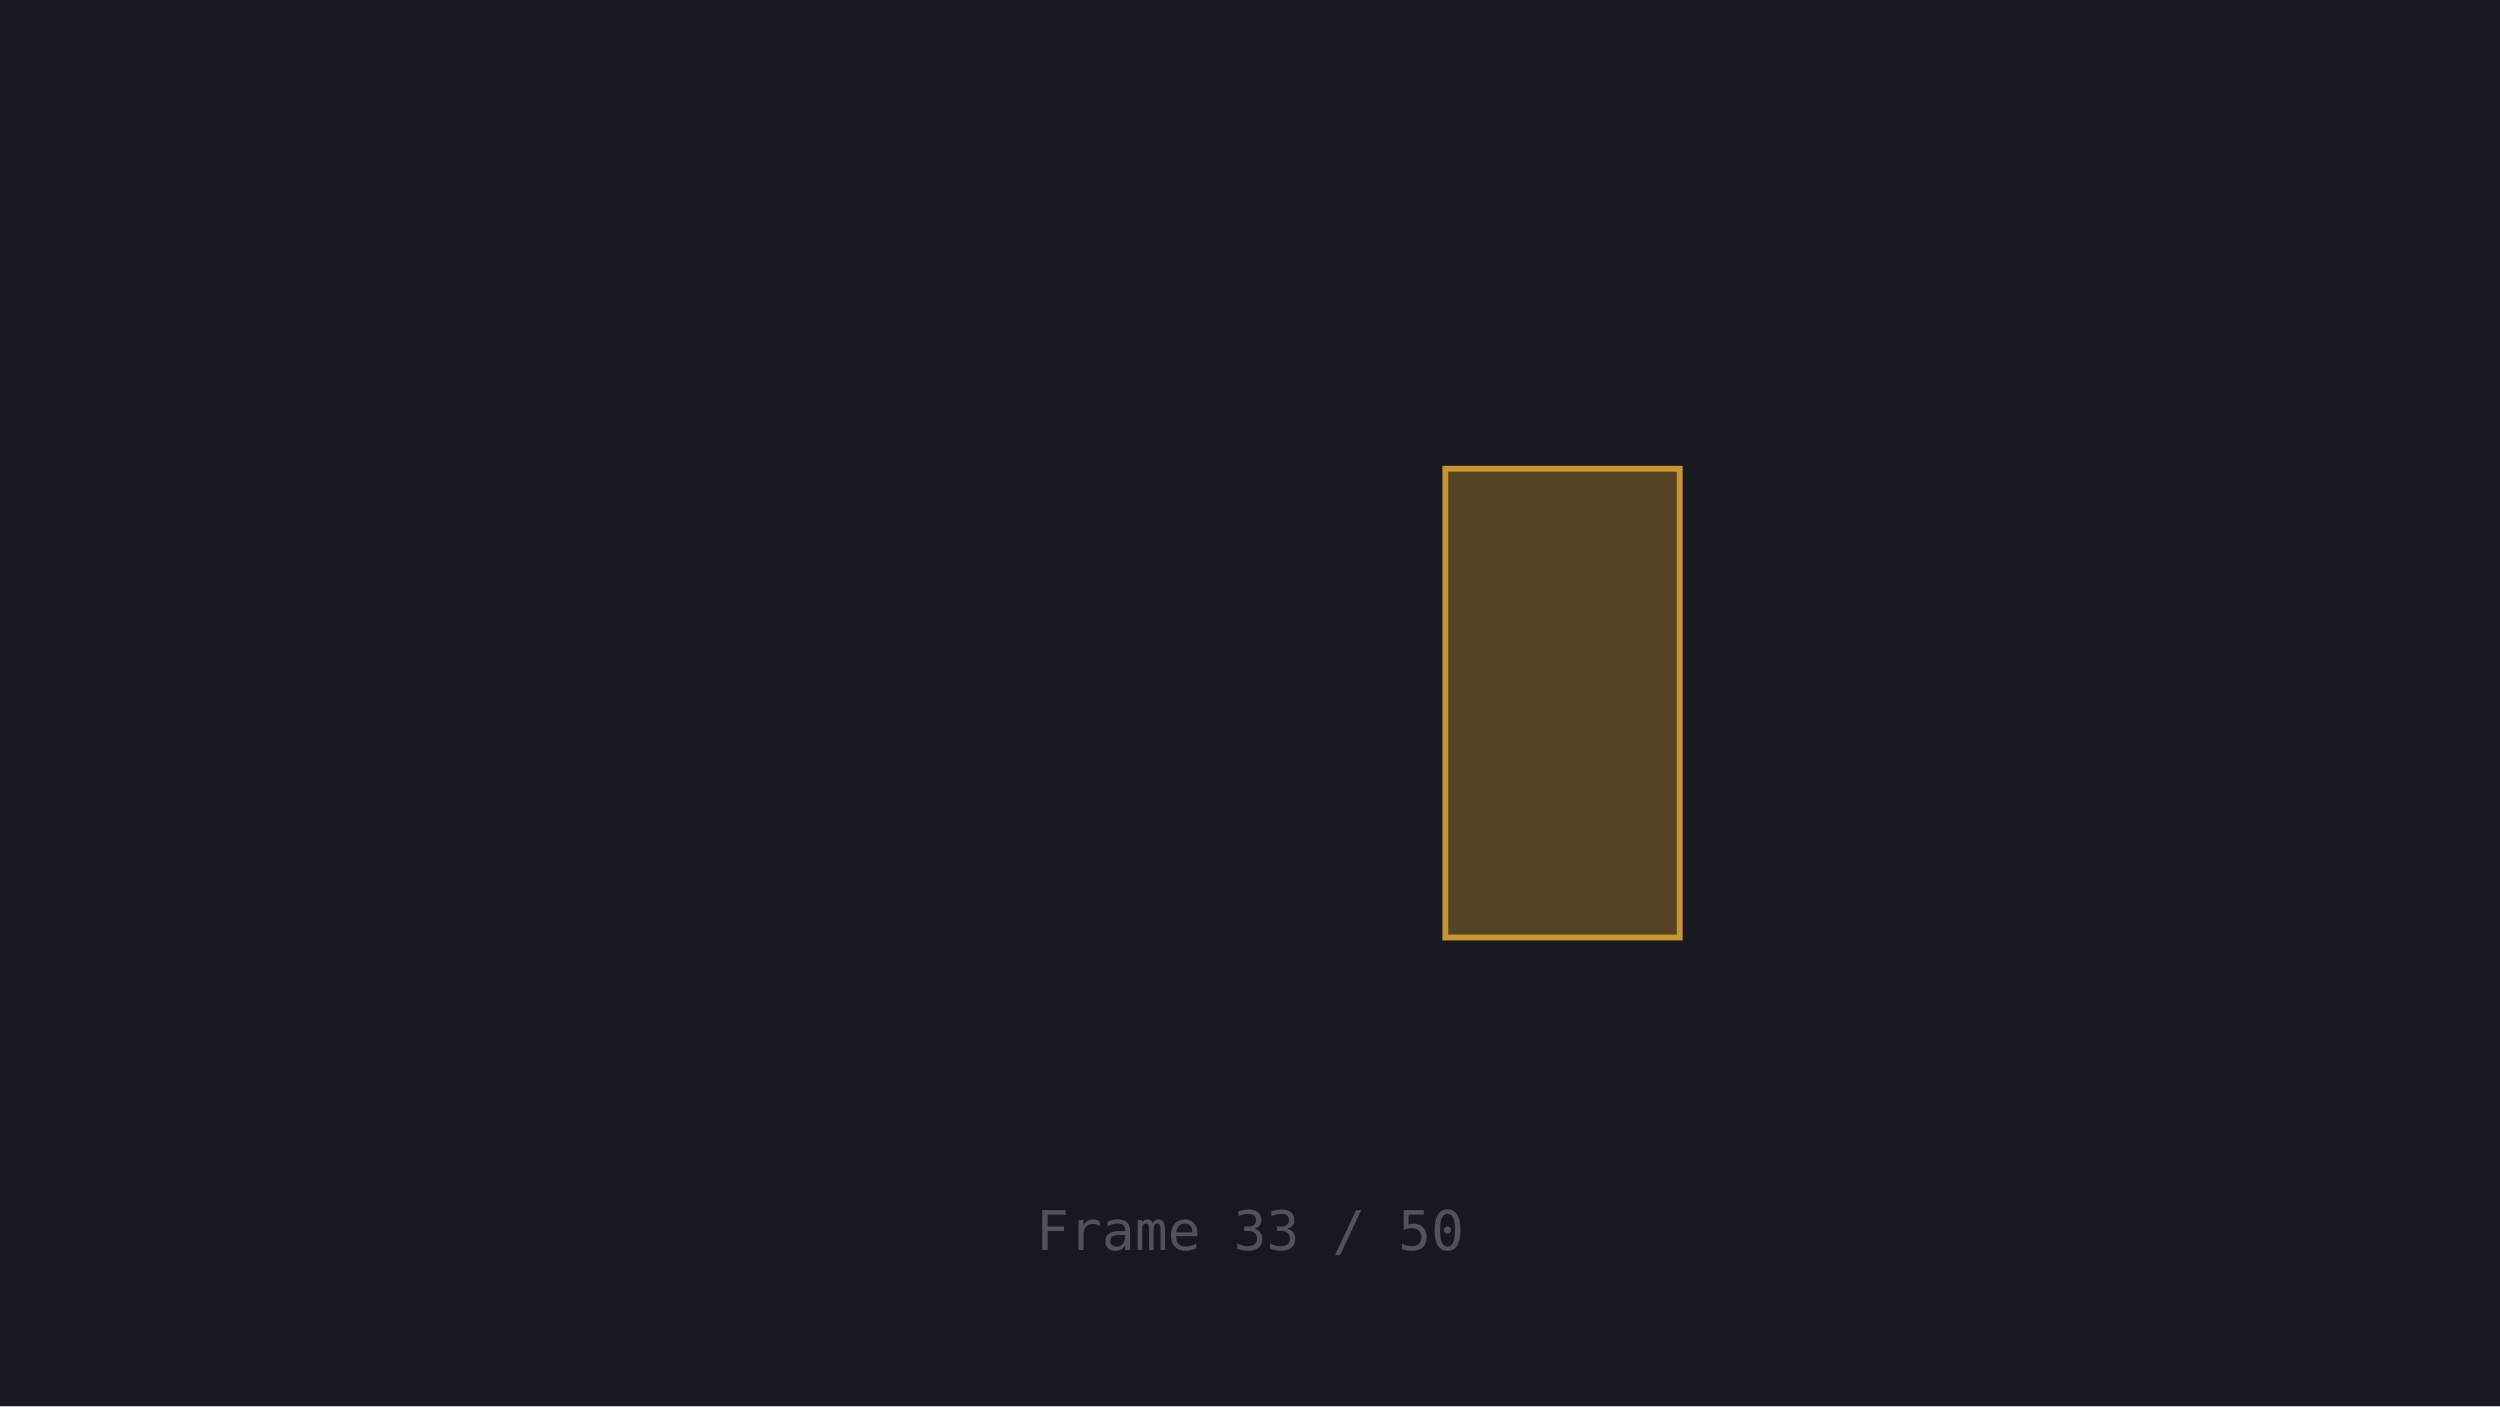
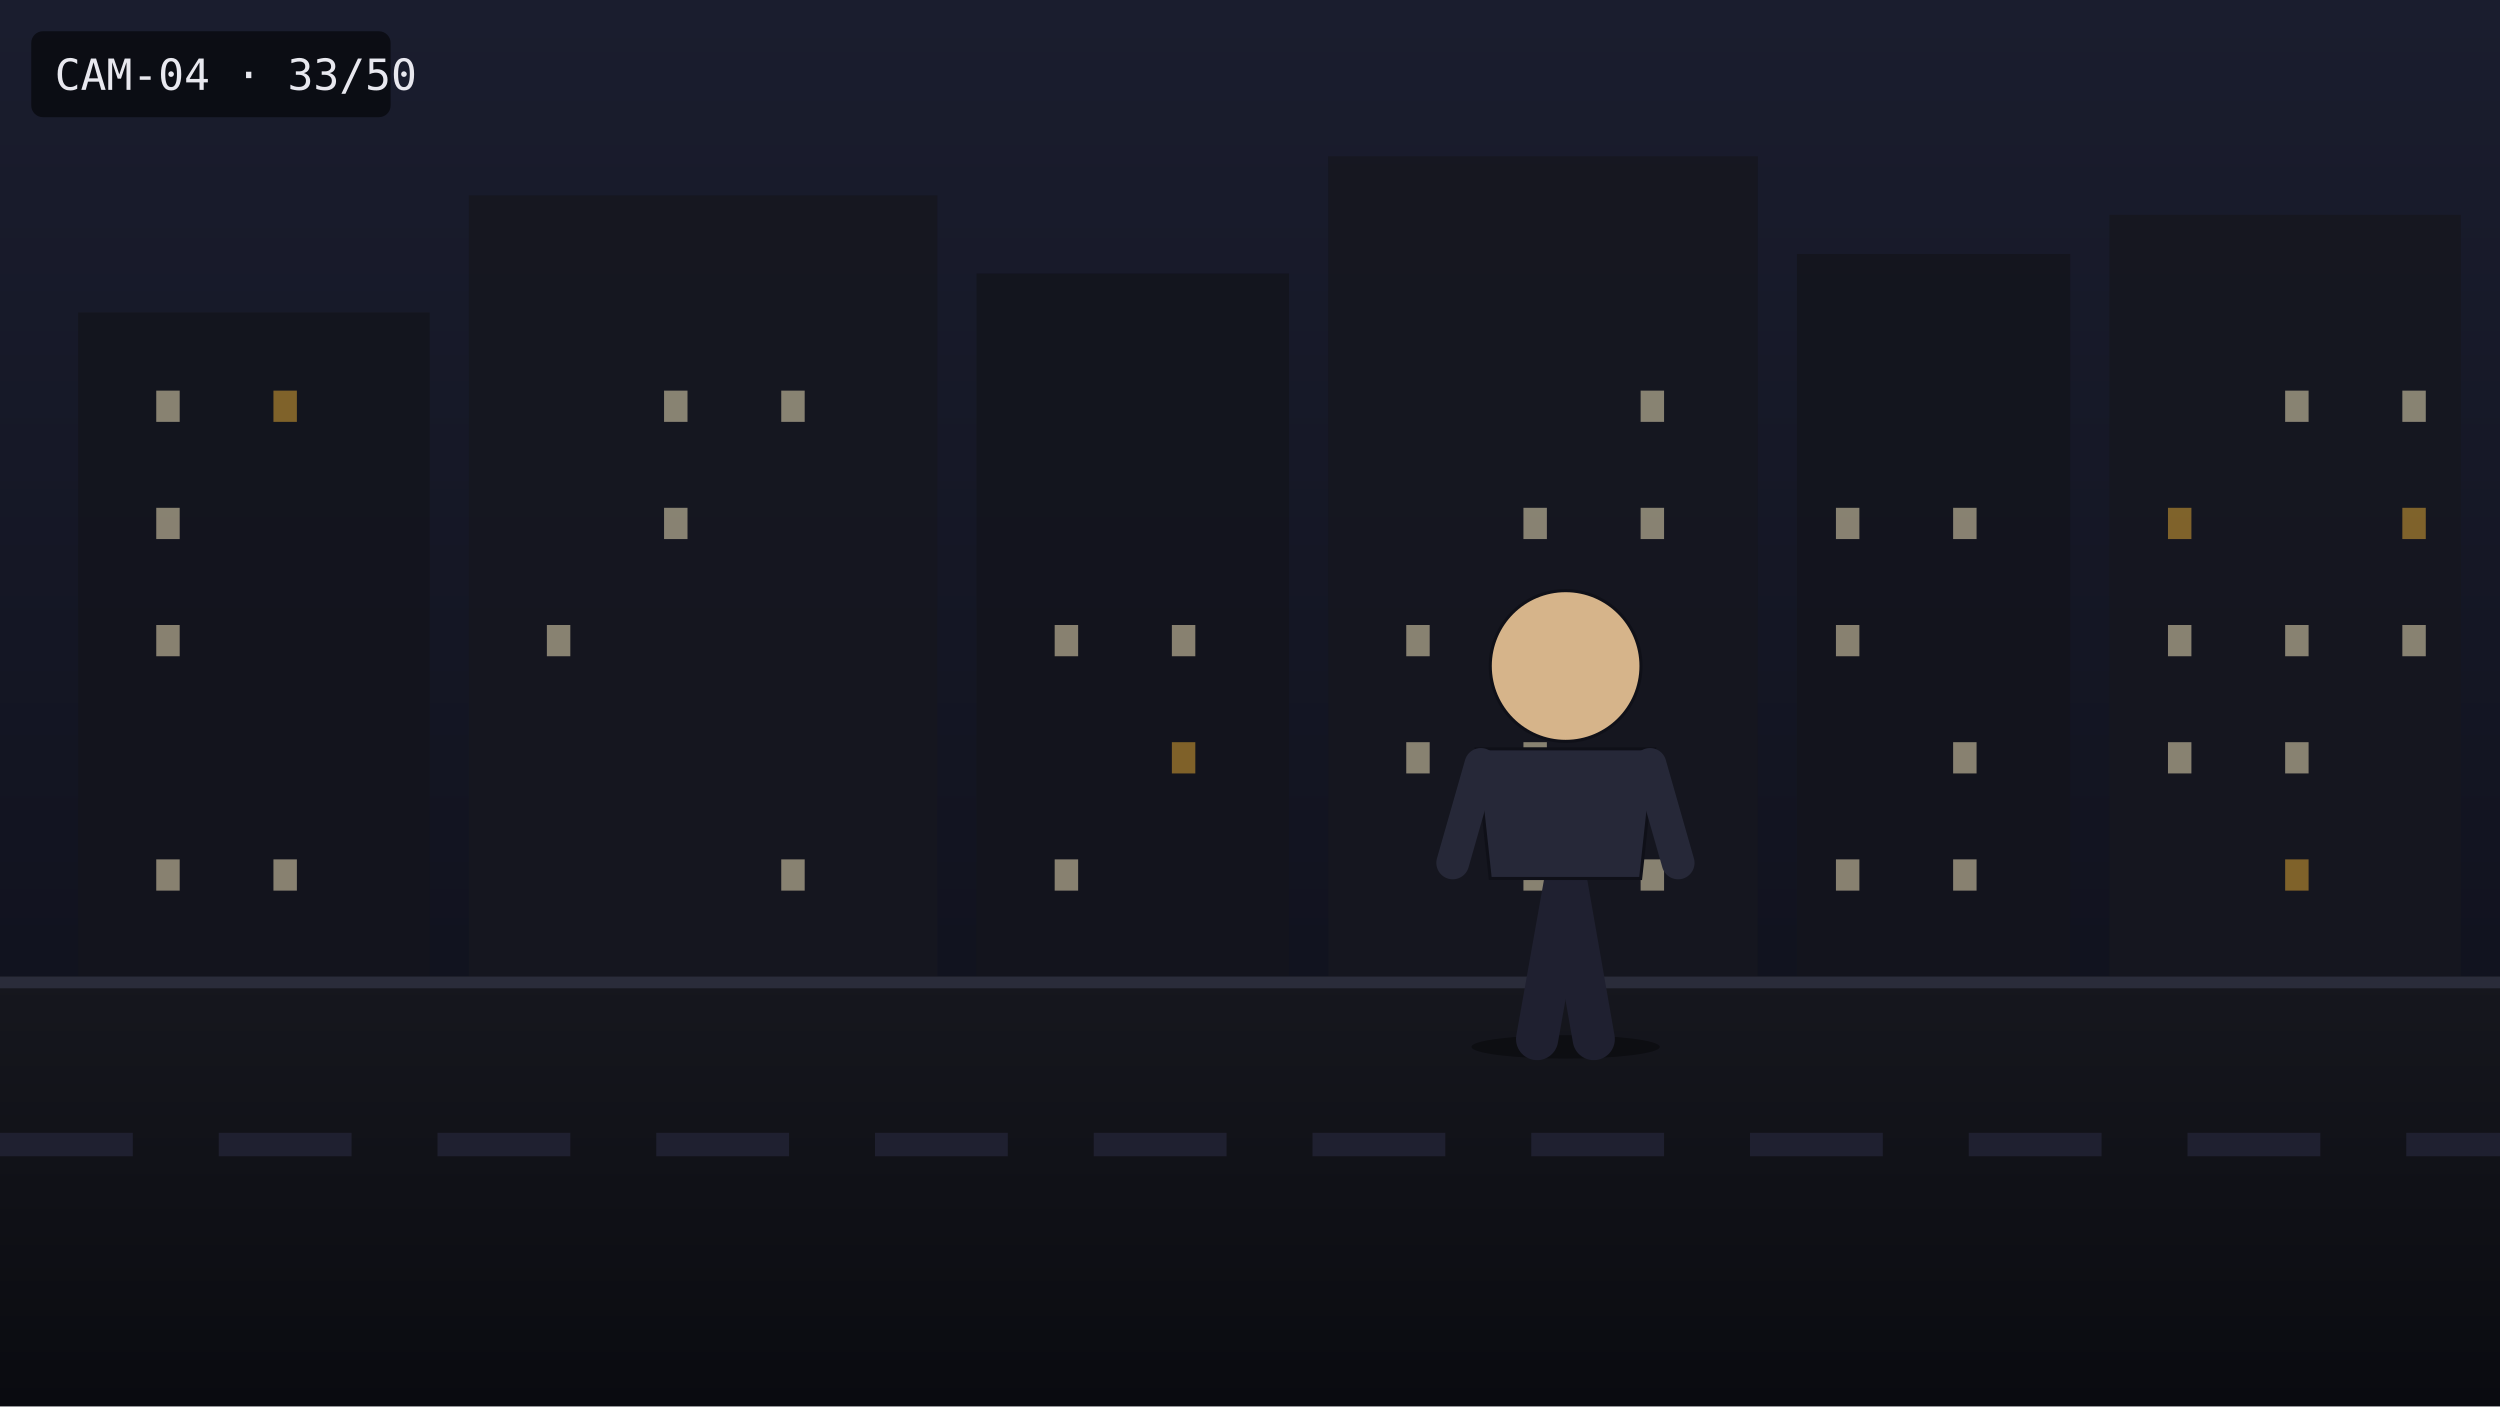
- <svg xmlns="http://www.w3.org/2000/svg" width="640" height="360" viewBox="0 0 640 360">
-   <rect width="640" height="360" fill="#181820" />
-   <rect x="370" y="120" width="60" height="120" fill="rgba(196,149,48,0.35)" stroke="#c89530" stroke-width="1.5" />
-   <text x="320" y="320" text-anchor="middle" font-family="monospace" font-size="14" fill="#52525b">Frame 33 / 50</text>
+ <svg xmlns="http://www.w3.org/2000/svg" width="640" height="360" viewBox="0 0 640 360" role="img" aria-label="Frame 33 / 50 — surveillance urbaine">
+   <defs>
+     <linearGradient id="sky" x1="0" y1="0" x2="0" y2="1">
+       <stop offset="0%" stop-color="#1a1d2e" />
+       <stop offset="100%" stop-color="#0d0e18" />
+     </linearGradient>
+     <linearGradient id="ground" x1="0" y1="0" x2="0" y2="1">
+       <stop offset="0%" stop-color="#16171e" />
+       <stop offset="100%" stop-color="#0a0b10" />
+     </linearGradient>
+   </defs>
+   <rect width="640" height="360" fill="url(#sky)" />
+   <g opacity="0.85">
+     <rect x="20" y="80" width="90" height="170" fill="#13141c" />
+     <rect x="120" y="50" width="120" height="200" fill="#15161f" />
+     <rect x="250" y="70" width="80" height="180" fill="#13141c" />
+     <rect x="340" y="40" width="110" height="210" fill="#15161f" />
+     <rect x="460" y="65" width="70" height="185" fill="#13141c" />
+     <rect x="540" y="55" width="90" height="195" fill="#15161f" />
+     <rect x="40" y="100" width="6" height="8" fill="#d6cba8" opacity="0.7" />
+     <rect x="40" y="130" width="6" height="8" fill="#d6cba8" opacity="0.7" />
+     <rect x="40" y="160" width="6" height="8" fill="#d6cba8" opacity="0.7" />
+     <rect x="40" y="220" width="6" height="8" fill="#d6cba8" opacity="0.7" />
+     <rect x="70" y="100" width="6" height="8" fill="#c89530" opacity="0.7" />
+     <rect x="70" y="220" width="6" height="8" fill="#d6cba8" opacity="0.7" />
+     <rect x="140" y="160" width="6" height="8" fill="#d6cba8" opacity="0.7" />
+     <rect x="170" y="100" width="6" height="8" fill="#d6cba8" opacity="0.7" />
+     <rect x="170" y="130" width="6" height="8" fill="#d6cba8" opacity="0.7" />
+     <rect x="200" y="100" width="6" height="8" fill="#d6cba8" opacity="0.7" />
+     <rect x="200" y="220" width="6" height="8" fill="#d6cba8" opacity="0.7" />
+     <rect x="270" y="160" width="6" height="8" fill="#d6cba8" opacity="0.7" />
+     <rect x="270" y="220" width="6" height="8" fill="#d6cba8" opacity="0.7" />
+     <rect x="300" y="160" width="6" height="8" fill="#d6cba8" opacity="0.7" />
+     <rect x="300" y="190" width="6" height="8" fill="#c89530" opacity="0.7" />
+     <rect x="360" y="160" width="6" height="8" fill="#d6cba8" opacity="0.7" />
+     <rect x="360" y="190" width="6" height="8" fill="#d6cba8" opacity="0.7" />
+     <rect x="390" y="130" width="6" height="8" fill="#d6cba8" opacity="0.7" />
+     <rect x="390" y="190" width="6" height="8" fill="#d6cba8" opacity="0.7" />
+     <rect x="390" y="220" width="6" height="8" fill="#d6cba8" opacity="0.7" />
+     <rect x="420" y="100" width="6" height="8" fill="#d6cba8" opacity="0.7" />
+     <rect x="420" y="130" width="6" height="8" fill="#d6cba8" opacity="0.7" />
+     <rect x="420" y="220" width="6" height="8" fill="#d6cba8" opacity="0.7" />
+     <rect x="470" y="130" width="6" height="8" fill="#d6cba8" opacity="0.7" />
+     <rect x="470" y="160" width="6" height="8" fill="#d6cba8" opacity="0.7" />
+     <rect x="470" y="220" width="6" height="8" fill="#d6cba8" opacity="0.7" />
+     <rect x="500" y="130" width="6" height="8" fill="#d6cba8" opacity="0.7" />
+     <rect x="500" y="190" width="6" height="8" fill="#d6cba8" opacity="0.7" />
+     <rect x="500" y="220" width="6" height="8" fill="#d6cba8" opacity="0.7" />
+     <rect x="555" y="130" width="6" height="8" fill="#c89530" opacity="0.7" />
+     <rect x="555" y="160" width="6" height="8" fill="#d6cba8" opacity="0.7" />
+     <rect x="555" y="190" width="6" height="8" fill="#d6cba8" opacity="0.7" />
+     <rect x="585" y="100" width="6" height="8" fill="#d6cba8" opacity="0.7" />
+     <rect x="585" y="160" width="6" height="8" fill="#d6cba8" opacity="0.7" />
+     <rect x="585" y="190" width="6" height="8" fill="#d6cba8" opacity="0.7" />
+     <rect x="585" y="220" width="6" height="8" fill="#c89530" opacity="0.7" />
+     <rect x="615" y="100" width="6" height="8" fill="#d6cba8" opacity="0.7" />
+     <rect x="615" y="130" width="6" height="8" fill="#c89530" opacity="0.7" />
+     <rect x="615" y="160" width="6" height="8" fill="#d6cba8" opacity="0.7" />
+   </g>
+   <rect x="0" y="250" width="640" height="110" fill="url(#ground)" />
+   <rect x="0" y="250" width="640" height="3" fill="#2a2c3a" />
+   <rect x="0" y="290" width="34" height="6" fill="#1f2030" />
+   <rect x="56" y="290" width="34" height="6" fill="#1f2030" />
+   <rect x="112" y="290" width="34" height="6" fill="#1f2030" />
+   <rect x="168" y="290" width="34" height="6" fill="#1f2030" />
+   <rect x="224" y="290" width="34" height="6" fill="#1f2030" />
+   <rect x="280" y="290" width="34" height="6" fill="#1f2030" />
+   <rect x="336" y="290" width="34" height="6" fill="#1f2030" />
+   <rect x="392" y="290" width="34" height="6" fill="#1f2030" />
+   <rect x="448" y="290" width="34" height="6" fill="#1f2030" />
+   <rect x="504" y="290" width="34" height="6" fill="#1f2030" />
+   <rect x="560" y="290" width="34" height="6" fill="#1f2030" />
+   <rect x="616" y="290" width="34" height="6" fill="#1f2030" />
+   <g aria-label="person-1">
+     <ellipse cx="400.8" cy="268.0" rx="24.1" ry="3" fill="rgba(0,0,0,0.35)" />
+     <line x1="400.8" y1="224.9" x2="393.5" y2="266.0" stroke="#1f2030" stroke-width="10.8" stroke-linecap="round" />
+     <line x1="400.8" y1="224.9" x2="408.0" y2="266.0" stroke="#1f2030" stroke-width="10.8" stroke-linecap="round" />
+     <path d="M 381.5 224.9                L 377.9 191.7                L 423.6 191.7                L 420.0 224.9 Z" fill="#262838" stroke="#0f1018" stroke-width="0.8" />
+     <line x1="379.1" y1="195.7" x2="371.9" y2="220.9" stroke="#262838" stroke-width="8.4" stroke-linecap="round" />
+     <line x1="422.4" y1="195.7" x2="429.6" y2="220.9" stroke="#262838" stroke-width="8.4" stroke-linecap="round" />
+     <circle cx="400.8" cy="170.5" r="19.3" fill="#d6b48a" stroke="#0f1018" stroke-width="0.8" />
+   </g>
+   <g>
+     <rect x="8" y="8" width="92" height="22" rx="3" fill="rgba(0,0,0,0.55)" />
+     <text x="14" y="23" font-family="monospace" font-size="11" fill="#e8e8ef">CAM-04 · 33/50</text>
+   </g>
</svg>
